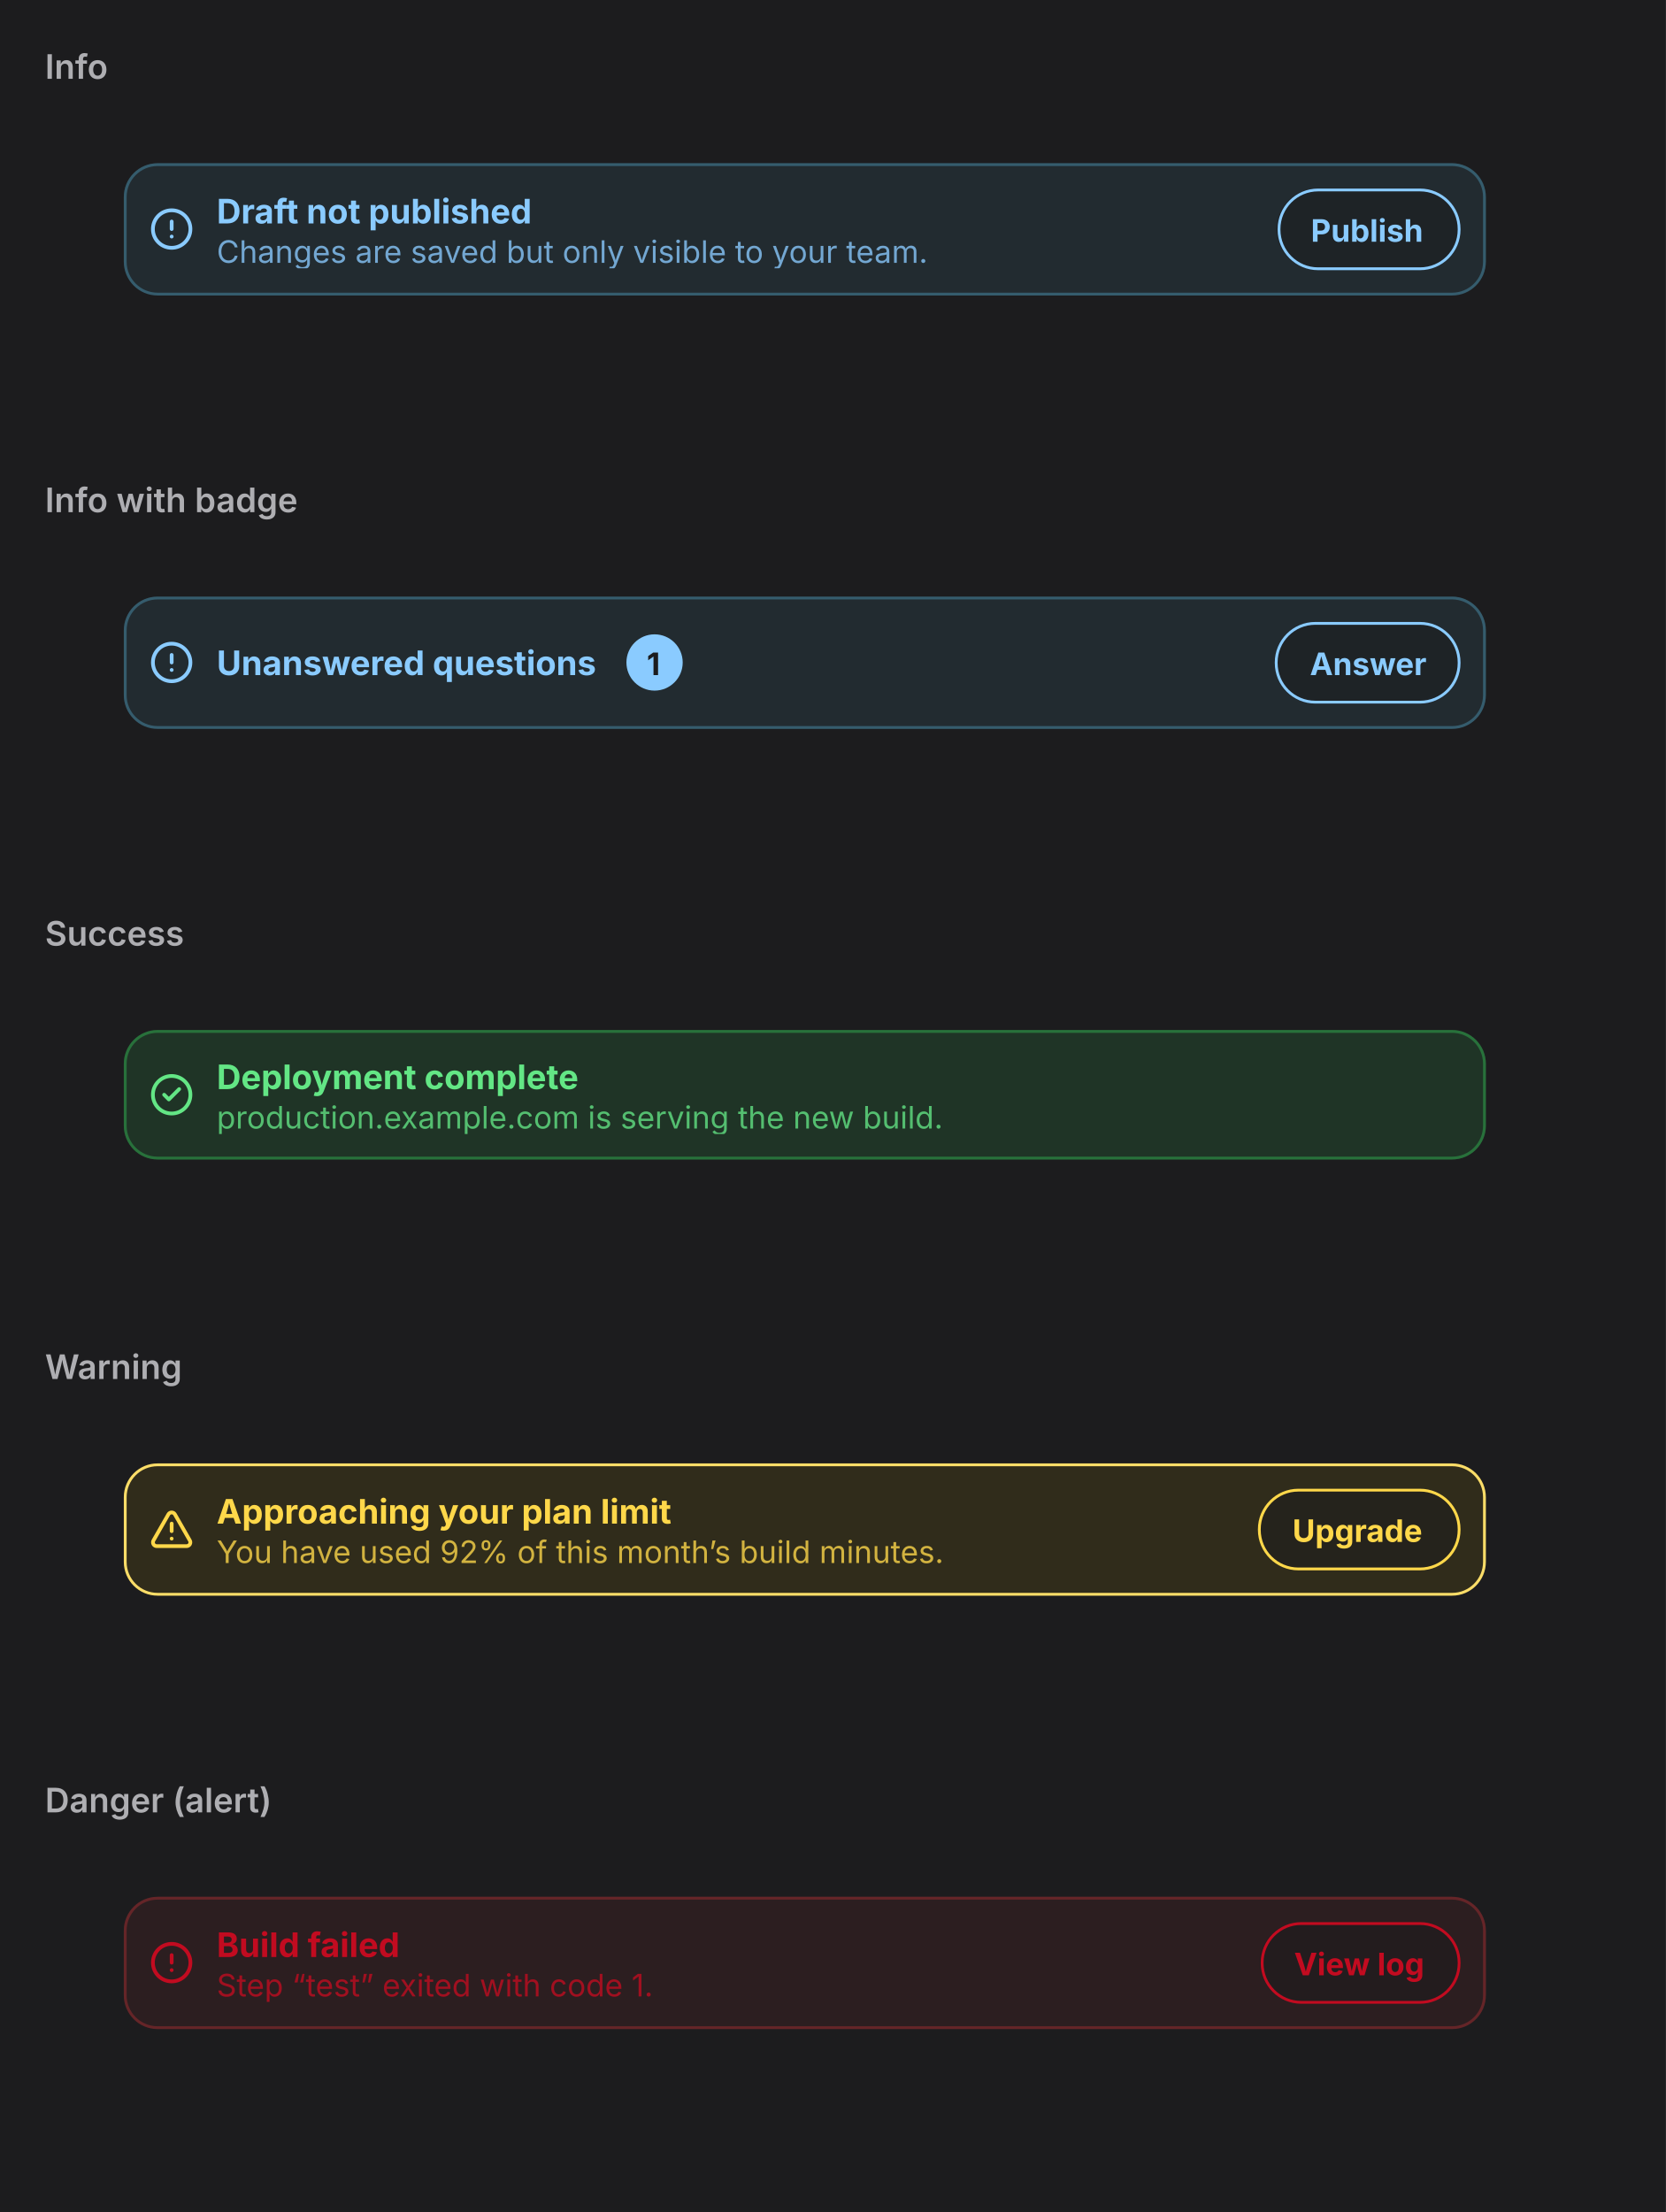
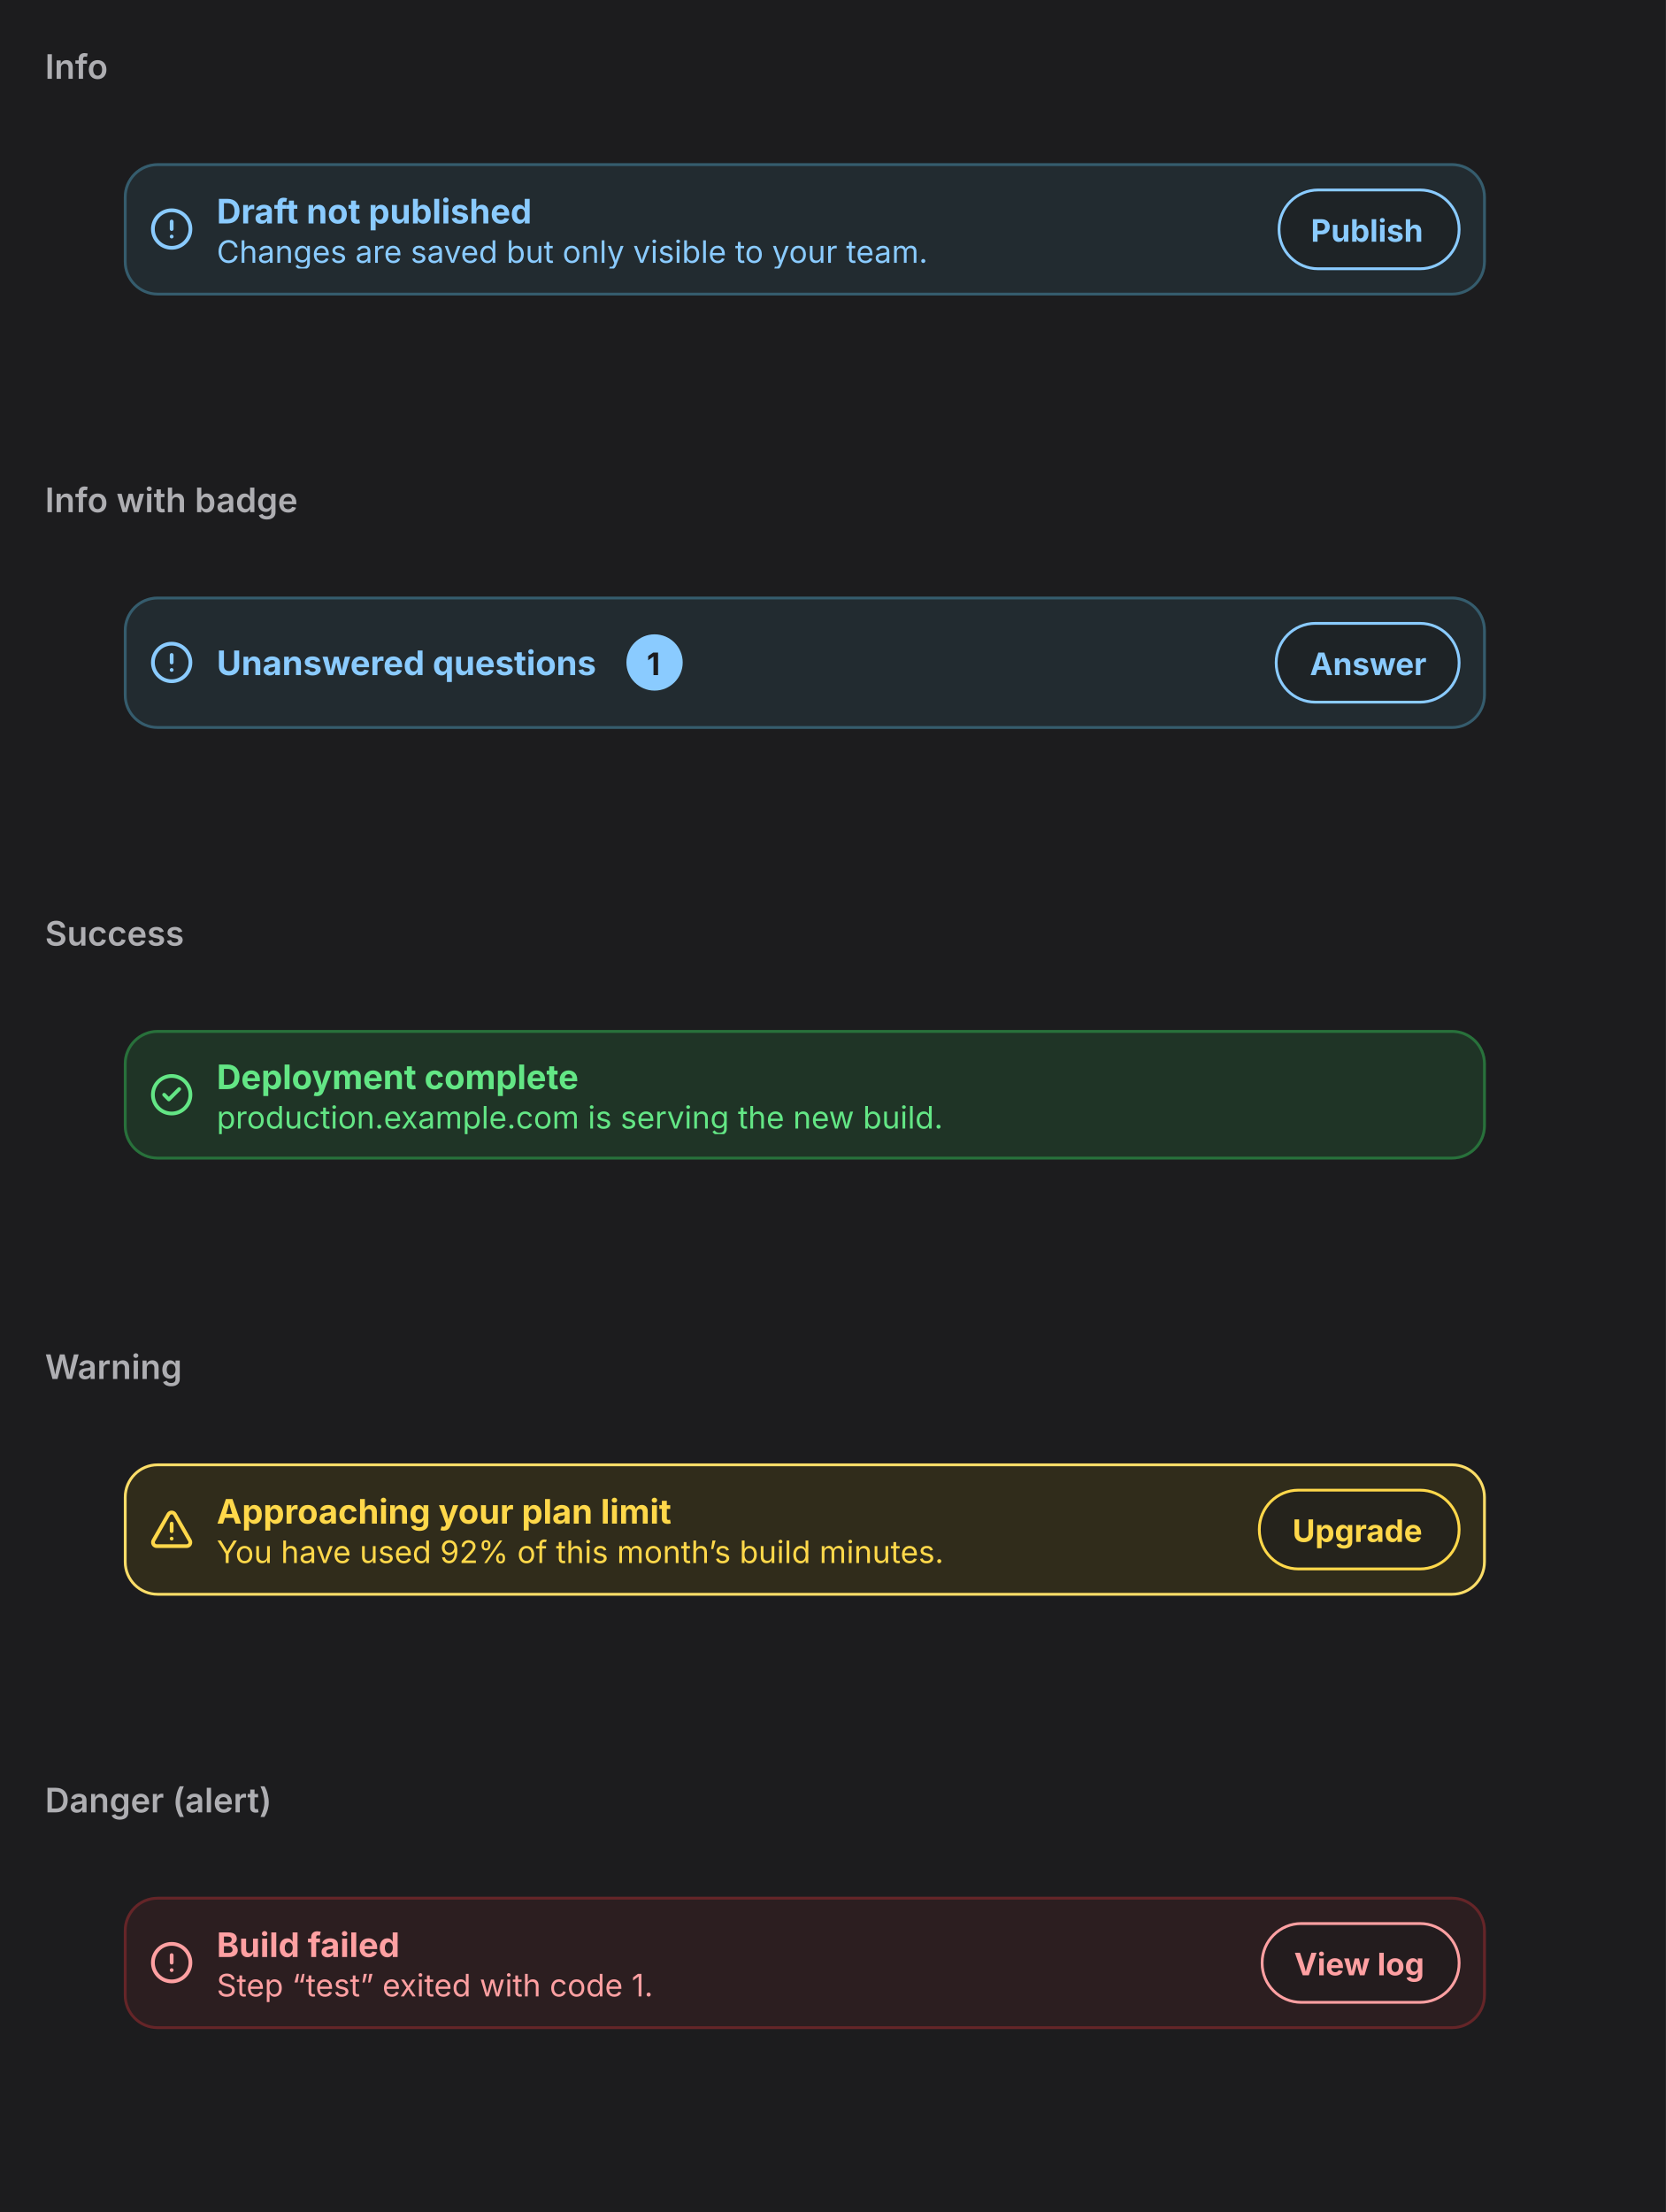
<svg xmlns="http://www.w3.org/2000/svg" viewBox="0 0 592 786" width="592" height="786">
  <defs>
    <clipPath id="cp0">
      <rect x="16" y="38" width="560" height="116" />
    </clipPath>
    <clipPath id="cp1">
      <rect x="16" y="192" width="560" height="116" />
    </clipPath>
    <clipPath id="cp2">
      <rect x="16" y="346" width="560" height="116" />
    </clipPath>
    <clipPath id="cp3">
      <rect x="16" y="500" width="560" height="116" />
    </clipPath>
    <clipPath id="cp4">
      <rect x="16" y="654" width="560" height="116" />
    </clipPath>
    <clipPath id="ct5">
      <rect x="16" y="16" width="560" height="22" />
    </clipPath>
    <clipPath id="irc6">
      <rect x="16" y="38" width="560" height="116" rx="0" />
    </clipPath>
    <clipPath id="ct8">
      <rect x="16" y="170" width="560" height="22" />
    </clipPath>
    <clipPath id="irc9">
      <rect x="16" y="192" width="560" height="116" rx="0" />
    </clipPath>
    <clipPath id="ct11">
      <rect x="16" y="324" width="560" height="22" />
    </clipPath>
    <clipPath id="irc12">
      <rect x="16" y="346" width="560" height="116" rx="0" />
    </clipPath>
    <clipPath id="ct14">
      <rect x="16" y="478" width="560" height="22" />
    </clipPath>
    <clipPath id="irc15">
      <rect x="16" y="500" width="560" height="116" rx="0" />
    </clipPath>
    <clipPath id="ct17">
      <rect x="16" y="632" width="560" height="22" />
    </clipPath>
    <clipPath id="irc18">
      <rect x="16" y="654" width="560" height="116" rx="0" />
    </clipPath>
  </defs>
  <rect x="0" y="0" width="592" height="786" rx="0" fill="rgb(28,28,30)" />
  <text x="16" y="28" font-family="system-ui, &quot;-apple-system&quot;, sans-serif" font-size="12" font-weight="600" fill="rgb(174,174,178)">Info</text>
  <g clip-path="url(#cp0)">
    <g clip-path="url(#irc6)">
      <clipPath id="svgimg7vclip">
        <rect x="16" y="38" width="560" height="116" />
      </clipPath>
      <g clip-path="url(#svgimg7vclip)">
        <g transform="translate(16 38)">
          <defs>
            <clipPath id="svgimg7cp0">
              <rect x="37" y="35" width="16" height="16.4" />
            </clipPath>
-             <clipPath id="svgimg7ct2">
+             <clipPath id="svgimg7cp2">
+               <rect x="61" y="44.4" width="368.6" height="13" />
+             </clipPath>
+             <clipPath id="svgimg7ct3">
              <rect x="61" y="29.4" width="116.7" height="15" />
-             </clipPath>
-             <clipPath id="svgimg7cp3">
-               <rect x="61" y="44.4" width="368.6" height="13" />
            </clipPath>
            <clipPath id="svgimg7ct4">
              <rect x="61" y="44.4" width="368.6" height="13" />
            </clipPath>
            <clipPath id="svgimg7ct5">
              <rect x="437.6" y="29" width="65.4" height="28.8" />
            </clipPath>
          </defs>
          <rect x="28" y="20" width="484" height="46.8" rx="12" fill="rgb(34,43,48)" />
          <rect x="28.5" y="20.5" width="483" height="46" rx="11.5" fill="none" stroke="rgb(53,92,109)" stroke-width="1" />
          <g clip-path="url(#svgimg7cp0)">
            <g color="rgb(138, 203, 255)">
              <clipPath id="svgimg7svgic1">
                <rect x="37" y="35.4" width="16" height="16" />
              </clipPath>
              <g clip-path="url(#svgimg7svgic1)">
                <g transform="translate(37 35.39)scale(.66667)">
                  <circle cx="12" cy="12" r="10" style="marker:none;vector-effect:none;color-interpolation:srgb" fill="none" stroke="rgb(138, 203, 255)" stroke-width="2px" stroke-dasharray="none" stroke-linecap="round" stroke-linejoin="round" stroke-opacity="1" fill-opacity="1" opacity="1" />
                  <line x1="12" x2="12" y1="8" y2="12" style="marker:none;vector-effect:none;color-interpolation:srgb" fill="none" stroke="rgb(138, 203, 255)" stroke-width="2px" stroke-dasharray="none" stroke-linecap="round" stroke-linejoin="round" stroke-opacity="1" fill-opacity="1" opacity="1" />
                  <line x1="12" x2="12.01" y1="16" y2="16" style="marker:none;vector-effect:none;color-interpolation:srgb" fill="none" stroke="rgb(138, 203, 255)" stroke-width="2px" stroke-dasharray="none" stroke-linecap="round" stroke-linejoin="round" stroke-opacity="1" fill-opacity="1" opacity="1" />
                </g>
              </g>
            </g>
          </g>
          <text x="61" y="41.39" font-family="system-ui, &quot;-apple-system&quot;, sans-serif" font-size="12" font-weight="700" fill="rgb(138,203,255)">Draft not published</text>
-           <g opacity="0.78" clip-path="url(#svgimg7cp3)" style="isolation:isolate">
+           <g clip-path="url(#svgimg7cp2)">
            <g clip-path="url(#svgimg7ct4)">
              <text x="61" y="55.39" font-family="system-ui, &quot;-apple-system&quot;, sans-serif" font-size="11" fill="rgb(138,203,255)">Changes are saved but only visible to your team.</text>
            </g>
          </g>
          <rect x="437.6" y="29" width="65.4" height="28.8" rx="14.4" fill="rgba(28,28,30,0.52)" />
          <rect x="438.5" y="29.5" width="64" height="28" rx="13.9" fill="none" stroke="rgb(138,203,255)" stroke-width="1" />
          <text x="449.83" y="47.89" font-family="system-ui, &quot;-apple-system&quot;, sans-serif" font-size="11" font-weight="650" fill="rgb(138,203,255)">Publish</text>
        </g>
      </g>
    </g>
  </g>
  <text x="16" y="182" font-family="system-ui, &quot;-apple-system&quot;, sans-serif" font-size="12" font-weight="600" fill="rgb(174,174,178)">Info with badge</text>
  <g clip-path="url(#cp1)">
    <g clip-path="url(#irc9)">
      <clipPath id="svgimg10vclip">
        <rect x="16" y="192" width="560" height="116" />
      </clipPath>
      <g clip-path="url(#svgimg10vclip)">
        <g transform="translate(16 192)">
          <defs>
            <clipPath id="svgimg10cp0">
              <rect x="37" y="35" width="16" height="16.4" />
            </clipPath>
            <clipPath id="svgimg10ct2">
              <rect x="61" y="35.9" width="137.6" height="15" />
            </clipPath>
            <clipPath id="svgimg10ct3">
              <rect x="206.6" y="33.4" width="20" height="20" />
            </clipPath>
            <clipPath id="svgimg10ct4">
              <rect x="437.3" y="29" width="65.7" height="28.8" />
            </clipPath>
          </defs>
          <rect x="28" y="20" width="484" height="46.8" rx="12" fill="rgb(34,43,48)" />
          <rect x="28.5" y="20.5" width="483" height="46" rx="11.5" fill="none" stroke="rgb(53,92,109)" stroke-width="1" />
          <g clip-path="url(#svgimg10cp0)">
            <g color="rgb(138, 203, 255)">
              <clipPath id="svgimg10svgic1">
                <rect x="37" y="35.4" width="16" height="16" />
              </clipPath>
              <g clip-path="url(#svgimg10svgic1)">
                <g transform="translate(37 35.39)scale(.66667)">
                  <circle cx="12" cy="12" r="10" style="marker:none;vector-effect:none;color-interpolation:srgb" fill="none" stroke="rgb(138, 203, 255)" stroke-width="2px" stroke-dasharray="none" stroke-linecap="round" stroke-linejoin="round" stroke-opacity="1" fill-opacity="1" opacity="1" />
                  <line x1="12" x2="12" y1="8" y2="12" style="marker:none;vector-effect:none;color-interpolation:srgb" fill="none" stroke="rgb(138, 203, 255)" stroke-width="2px" stroke-dasharray="none" stroke-linecap="round" stroke-linejoin="round" stroke-opacity="1" fill-opacity="1" opacity="1" />
                  <line x1="12" x2="12.01" y1="16" y2="16" style="marker:none;vector-effect:none;color-interpolation:srgb" fill="none" stroke="rgb(138, 203, 255)" stroke-width="2px" stroke-dasharray="none" stroke-linecap="round" stroke-linejoin="round" stroke-opacity="1" fill-opacity="1" opacity="1" />
                </g>
              </g>
            </g>
          </g>
          <text x="61" y="47.89" font-family="system-ui, &quot;-apple-system&quot;, sans-serif" font-size="12" font-weight="700" fill="rgb(138,203,255)">Unanswered questions</text>
          <rect x="206.6" y="33.4" width="20" height="20" rx="10" fill="rgb(138,203,255)" />
          <rect x="207.5" y="33.5" width="19" height="19" rx="9.5" fill="none" stroke="rgba(0,0,0,0)" stroke-width="1" />
          <text x="213.83" y="47.89" font-family="system-ui, &quot;-apple-system&quot;, sans-serif" font-size="11" font-weight="650" fill="rgb(28,28,30)">1</text>
          <rect x="437.3" y="29" width="65.7" height="28.8" rx="14.4" fill="rgba(28,28,30,0.52)" />
          <rect x="437.5" y="29.5" width="65" height="28" rx="13.9" fill="none" stroke="rgb(138,203,255)" stroke-width="1" />
          <text x="449.47" y="47.89" font-family="system-ui, &quot;-apple-system&quot;, sans-serif" font-size="11" font-weight="650" fill="rgb(138,203,255)">Answer</text>
        </g>
      </g>
    </g>
  </g>
  <text x="16" y="336" font-family="system-ui, &quot;-apple-system&quot;, sans-serif" font-size="12" font-weight="600" fill="rgb(174,174,178)">Success</text>
  <g clip-path="url(#cp2)">
    <g clip-path="url(#irc12)">
      <clipPath id="svgimg13vclip">
        <rect x="16" y="346" width="560" height="116" />
      </clipPath>
      <g clip-path="url(#svgimg13vclip)">
        <g transform="translate(16 346)">
          <defs>
            <clipPath id="svgimg13cp0">
              <rect x="37" y="35" width="16" height="16" />
            </clipPath>
-             <clipPath id="svgimg13ct2">
+             <clipPath id="svgimg13cp2">
+               <rect x="61" y="44" width="434" height="13" />
+             </clipPath>
+             <clipPath id="svgimg13ct3">
              <rect x="61" y="29" width="132.1" height="15" />
-             </clipPath>
-             <clipPath id="svgimg13cp3">
-               <rect x="61" y="44" width="434" height="13" />
            </clipPath>
            <clipPath id="svgimg13ct4">
              <rect x="61" y="44" width="434" height="13" />
            </clipPath>
          </defs>
          <rect x="28" y="20" width="484" height="46" rx="12" fill="rgb(31,52,38)" />
          <rect x="28.5" y="20.5" width="483" height="45" rx="11.5" fill="none" stroke="rgb(40,113,59)" stroke-width="1" />
          <g clip-path="url(#svgimg13cp0)">
            <g color="rgb(99, 230, 133)">
              <clipPath id="svgimg13svgic1">
                <rect x="37" y="35" width="16" height="16" />
              </clipPath>
              <g clip-path="url(#svgimg13svgic1)">
                <g transform="translate(37 35)scale(.66667)">
                  <circle cx="12" cy="12" r="10" style="marker:none;vector-effect:none;color-interpolation:srgb" fill="none" stroke="rgb(99, 230, 133)" stroke-width="2px" stroke-dasharray="none" stroke-linecap="round" stroke-linejoin="round" stroke-opacity="1" fill-opacity="1" opacity="1" />
                  <path d="m16 9-5.5 5.5L8 12" style="marker:none;vector-effect:none;color-interpolation:srgb" fill="none" stroke="rgb(99, 230, 133)" stroke-width="2px" stroke-dasharray="none" stroke-linecap="round" stroke-linejoin="round" stroke-opacity="1" fill-opacity="1" opacity="1" />
                </g>
              </g>
            </g>
          </g>
          <text x="61" y="41" font-family="system-ui, &quot;-apple-system&quot;, sans-serif" font-size="12" font-weight="700" fill="rgb(99,230,133)">Deployment complete</text>
-           <g opacity="0.78" clip-path="url(#svgimg13cp3)" style="isolation:isolate">
+           <g clip-path="url(#svgimg13cp2)">
            <g clip-path="url(#svgimg13ct4)">
              <text x="61" y="55" font-family="system-ui, &quot;-apple-system&quot;, sans-serif" font-size="11" fill="rgb(99,230,133)">production.example.com is serving the new build.</text>
            </g>
          </g>
        </g>
      </g>
    </g>
  </g>
  <text x="16" y="490" font-family="system-ui, &quot;-apple-system&quot;, sans-serif" font-size="12" font-weight="600" fill="rgb(174,174,178)">Warning</text>
  <g clip-path="url(#cp3)">
    <g clip-path="url(#irc15)">
      <clipPath id="svgimg16vclip">
        <rect x="16" y="500" width="560" height="116" />
      </clipPath>
      <g clip-path="url(#svgimg16vclip)">
        <g transform="translate(16 500)">
          <defs>
            <clipPath id="svgimg16cp0">
              <rect x="37" y="35" width="16" height="16.4" />
            </clipPath>
-             <clipPath id="svgimg16ct2">
+             <clipPath id="svgimg16cp2">
+               <rect x="61" y="44.4" width="362.1" height="13" />
+             </clipPath>
+             <clipPath id="svgimg16ct3">
              <rect x="61" y="29.4" width="166.1" height="15" />
-             </clipPath>
-             <clipPath id="svgimg16cp3">
-               <rect x="61" y="44.4" width="362.1" height="13" />
            </clipPath>
            <clipPath id="svgimg16ct4">
              <rect x="61" y="44.4" width="362.1" height="13" />
            </clipPath>
            <clipPath id="svgimg16ct5">
              <rect x="431.1" y="29" width="71.9" height="28.8" />
            </clipPath>
          </defs>
          <rect x="28" y="20" width="484" height="46.8" rx="12" fill="rgb(48,44,27)" />
          <rect x="28.5" y="20.5" width="483" height="46" rx="11.5" fill="none" stroke="rgb(251,221,104)" stroke-width="1" />
          <g clip-path="url(#svgimg16cp0)">
            <g color="rgb(255, 216, 74)">
              <clipPath id="svgimg16svgic1">
                <rect x="37" y="35.4" width="16" height="16" />
              </clipPath>
              <g clip-path="url(#svgimg16svgic1)">
                <g transform="translate(37 35.39)scale(.66667)">
                  <path d="m21.7 18-8-14a2 2 0 0 0-3.4 0l-8 14A2 2 0 0 0 4 21h16a2 2 0 0 0 1.7-3" style="marker:none;vector-effect:none;color-interpolation:srgb" fill="none" stroke="rgb(255, 216, 74)" stroke-width="2px" stroke-dasharray="none" stroke-linecap="round" stroke-linejoin="round" stroke-opacity="1" fill-opacity="1" opacity="1" />
                  <path d="M12 9v4" style="marker:none;vector-effect:none;color-interpolation:srgb" fill="none" stroke="rgb(255, 216, 74)" stroke-width="2px" stroke-dasharray="none" stroke-linecap="round" stroke-linejoin="round" stroke-opacity="1" fill-opacity="1" opacity="1" />
                  <path d="M12 17z" style="marker:none;vector-effect:none;color-interpolation:srgb" fill="none" stroke="rgb(255, 216, 74)" stroke-width="2px" stroke-dasharray="none" stroke-linecap="round" stroke-linejoin="round" stroke-opacity="1" fill-opacity="1" opacity="1" />
                </g>
              </g>
            </g>
          </g>
          <text x="61" y="41.39" font-family="system-ui, &quot;-apple-system&quot;, sans-serif" font-size="12" font-weight="700" fill="rgb(255,216,74)">Approaching your plan limit</text>
-           <g opacity="0.78" clip-path="url(#svgimg16cp3)" style="isolation:isolate">
+           <g clip-path="url(#svgimg16cp2)">
            <g clip-path="url(#svgimg16ct4)">
              <text x="61" y="55.39" font-family="system-ui, &quot;-apple-system&quot;, sans-serif" font-size="11" fill="rgb(255,216,74)">You have used 92% of this month’s build minutes.</text>
            </g>
          </g>
          <rect x="431.1" y="29" width="71.9" height="28.8" rx="14.4" fill="rgba(28,28,30,0.52)" />
          <rect x="431.5" y="29.5" width="71" height="28" rx="13.9" fill="none" stroke="rgb(255,216,74)" stroke-width="1" />
          <text x="443.28" y="47.89" font-family="system-ui, &quot;-apple-system&quot;, sans-serif" font-size="11" font-weight="650" fill="rgb(255,216,74)">Upgrade</text>
        </g>
      </g>
    </g>
  </g>
  <text x="16" y="644" font-family="system-ui, &quot;-apple-system&quot;, sans-serif" font-size="12" font-weight="600" fill="rgb(174,174,178)">Danger (alert)</text>
  <g clip-path="url(#cp4)">
    <g clip-path="url(#irc18)">
      <clipPath id="svgimg19vclip">
        <rect x="16" y="654" width="560" height="116" />
      </clipPath>
      <g clip-path="url(#svgimg19vclip)">
        <g transform="translate(16 654)">
          <defs>
            <clipPath id="svgimg19cp0">
              <rect x="37" y="35" width="16" height="16.4" />
            </clipPath>
-             <clipPath id="svgimg19ct2">
+             <clipPath id="svgimg19cp2">
+               <rect x="61" y="44.4" width="362.7" height="13" />
+             </clipPath>
+             <clipPath id="svgimg19ct3">
              <rect x="61" y="29.4" width="67.5" height="15" />
-             </clipPath>
-             <clipPath id="svgimg19cp3">
-               <rect x="61" y="44.4" width="362.7" height="13" />
            </clipPath>
            <clipPath id="svgimg19ct4">
              <rect x="61" y="44.4" width="362.7" height="13" />
            </clipPath>
            <clipPath id="svgimg19ct5">
              <rect x="431.7" y="29" width="71.3" height="28.8" />
            </clipPath>
          </defs>
          <rect x="28" y="20" width="484" height="46.8" rx="12" fill="rgb(44,30,32)" />
          <rect x="28.5" y="20.5" width="483" height="46" rx="11.5" fill="none" stroke="rgb(101,37,40)" stroke-width="1" />
          <g clip-path="url(#svgimg19cp0)">
-             <g color="rgb(194, 11, 32)">
+             <g color="rgb(255, 160, 162)">
              <clipPath id="svgimg19svgic1">
                <rect x="37" y="35.4" width="16" height="16" />
              </clipPath>
              <g clip-path="url(#svgimg19svgic1)">
                <g transform="translate(37 35.39)scale(.66667)">
-                   <circle cx="12" cy="12" r="10" style="marker:none;vector-effect:none;color-interpolation:srgb" fill="none" stroke="rgb(194, 11, 32)" stroke-width="2px" stroke-dasharray="none" stroke-linecap="round" stroke-linejoin="round" stroke-opacity="1" fill-opacity="1" opacity="1" />
-                   <line x1="12" x2="12" y1="8" y2="12" style="marker:none;vector-effect:none;color-interpolation:srgb" fill="none" stroke="rgb(194, 11, 32)" stroke-width="2px" stroke-dasharray="none" stroke-linecap="round" stroke-linejoin="round" stroke-opacity="1" fill-opacity="1" opacity="1" />
-                   <line x1="12" x2="12.01" y1="16" y2="16" style="marker:none;vector-effect:none;color-interpolation:srgb" fill="none" stroke="rgb(194, 11, 32)" stroke-width="2px" stroke-dasharray="none" stroke-linecap="round" stroke-linejoin="round" stroke-opacity="1" fill-opacity="1" opacity="1" />
-                 </g>
-               </g>
-             </g>
-           </g>
-           <text x="61" y="41.39" font-family="system-ui, &quot;-apple-system&quot;, sans-serif" font-size="12" font-weight="700" fill="rgb(194,11,32)">Build failed</text>
-           <g opacity="0.78" clip-path="url(#svgimg19cp3)" style="isolation:isolate">
+                   <circle cx="12" cy="12" r="10" style="marker:none;vector-effect:none;color-interpolation:srgb" fill="none" stroke="rgb(255, 160, 162)" stroke-width="2px" stroke-dasharray="none" stroke-linecap="round" stroke-linejoin="round" stroke-opacity="1" fill-opacity="1" opacity="1" />
+                   <line x1="12" x2="12" y1="8" y2="12" style="marker:none;vector-effect:none;color-interpolation:srgb" fill="none" stroke="rgb(255, 160, 162)" stroke-width="2px" stroke-dasharray="none" stroke-linecap="round" stroke-linejoin="round" stroke-opacity="1" fill-opacity="1" opacity="1" />
+                   <line x1="12" x2="12.01" y1="16" y2="16" style="marker:none;vector-effect:none;color-interpolation:srgb" fill="none" stroke="rgb(255, 160, 162)" stroke-width="2px" stroke-dasharray="none" stroke-linecap="round" stroke-linejoin="round" stroke-opacity="1" fill-opacity="1" opacity="1" />
+                 </g>
+               </g>
+             </g>
+           </g>
+           <text x="61" y="41.39" font-family="system-ui, &quot;-apple-system&quot;, sans-serif" font-size="12" font-weight="700" fill="rgb(255,160,162)">Build failed</text>
+           <g clip-path="url(#svgimg19cp2)">
            <g clip-path="url(#svgimg19ct4)">
-               <text x="61" y="55.39" font-family="system-ui, &quot;-apple-system&quot;, sans-serif" font-size="11" fill="rgb(194,11,32)">Step “test” exited with code 1.</text>
+               <text x="61" y="55.39" font-family="system-ui, &quot;-apple-system&quot;, sans-serif" font-size="11" fill="rgb(255,160,162)">Step “test” exited with code 1.</text>
            </g>
          </g>
          <rect x="431.7" y="29" width="71.3" height="28.8" rx="14.4" fill="rgba(28,28,30,0.52)" />
-           <rect x="432.5" y="29.5" width="70" height="28" rx="13.9" fill="none" stroke="rgb(194,11,32)" stroke-width="1" />
-           <text x="443.88" y="47.89" font-family="system-ui, &quot;-apple-system&quot;, sans-serif" font-size="11" font-weight="650" fill="rgb(194,11,32)">View log</text>
+           <rect x="432.5" y="29.5" width="70" height="28" rx="13.9" fill="none" stroke="rgb(255,160,162)" stroke-width="1" />
+           <text x="443.88" y="47.89" font-family="system-ui, &quot;-apple-system&quot;, sans-serif" font-size="11" font-weight="650" fill="rgb(255,160,162)">View log</text>
        </g>
      </g>
    </g>
  </g>
</svg>
